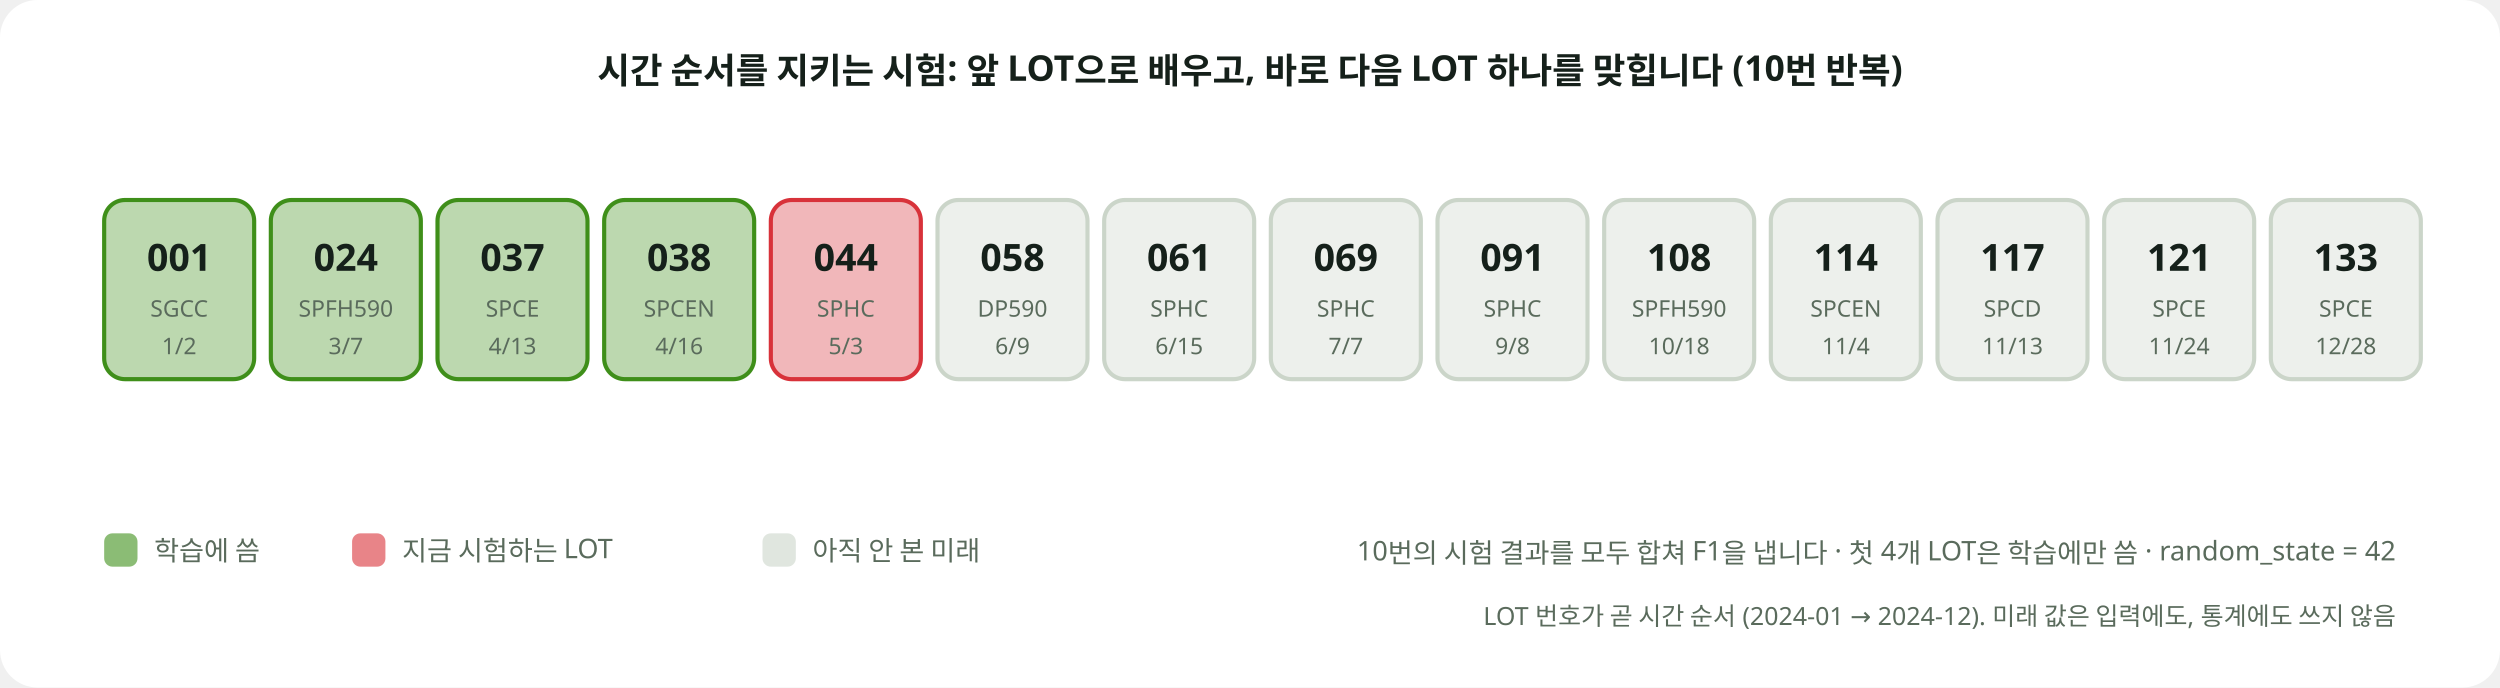
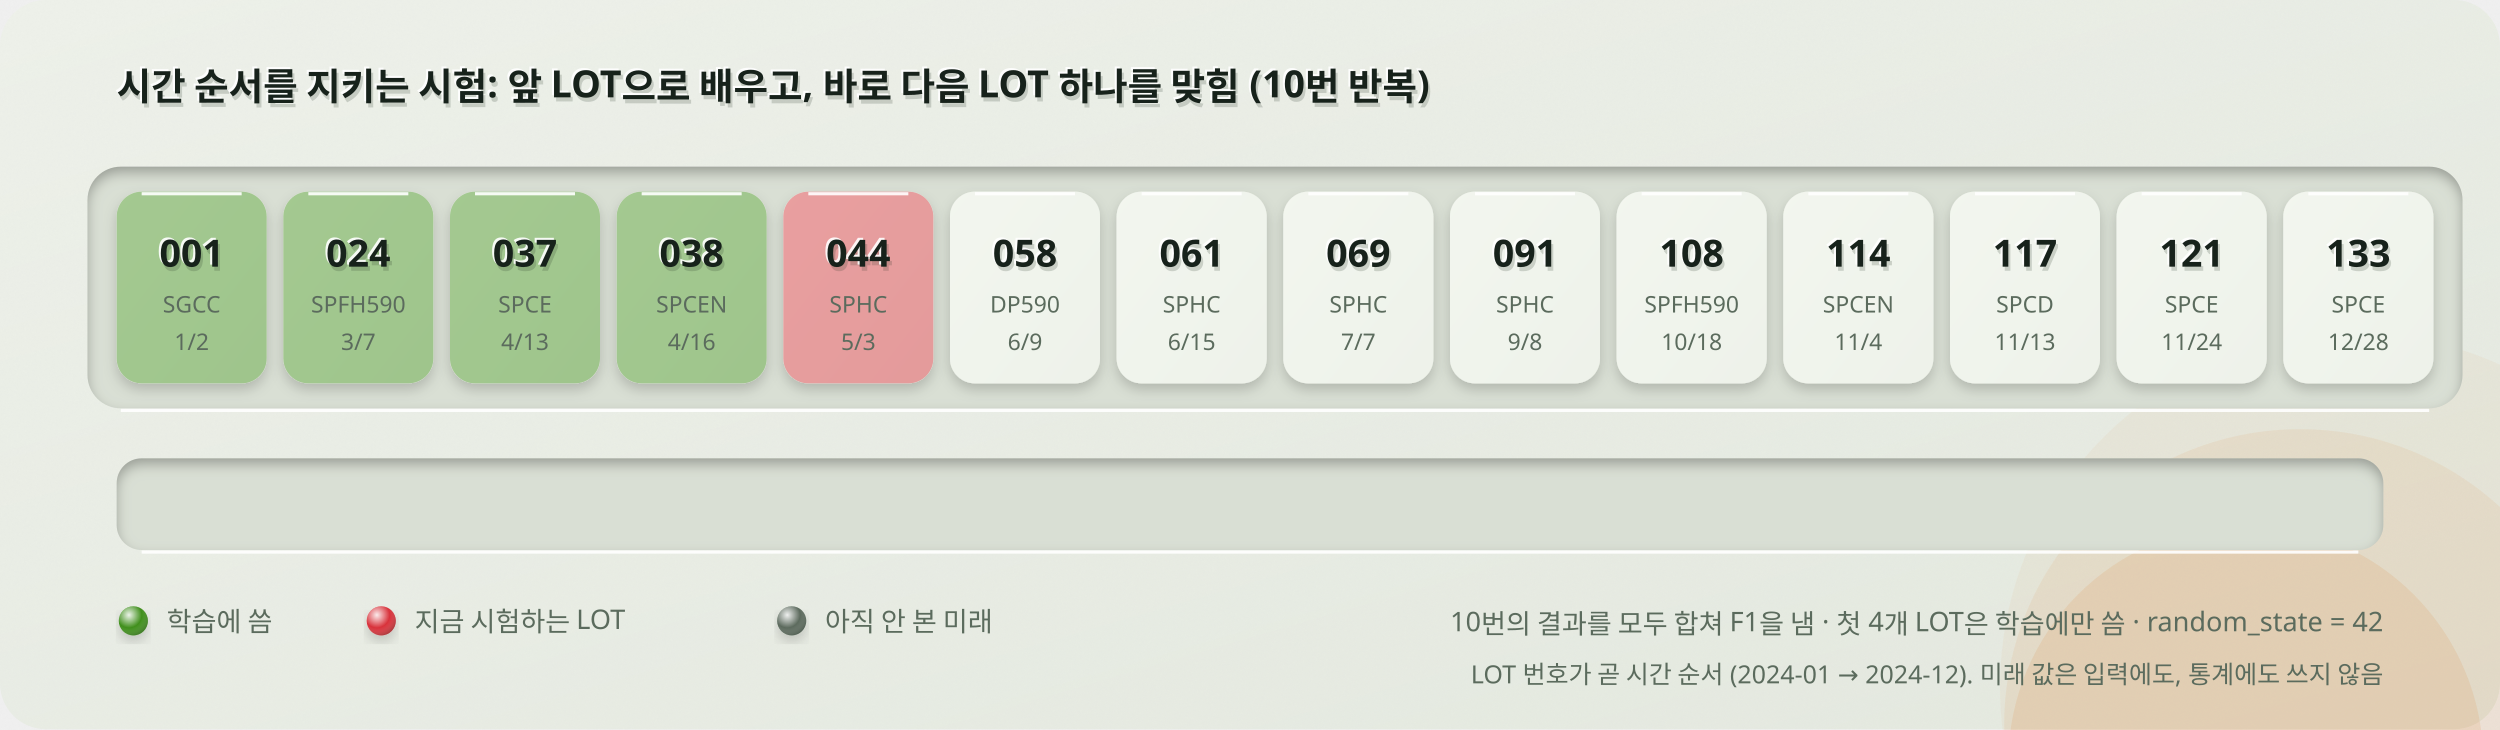
- <svg xmlns="http://www.w3.org/2000/svg" viewBox="0 0 1200 330" width="1200" height="330" font-family="Pretendard, 'Apple SD Gothic Neo', 'Malgun Gothic', 'Noto Sans KR', sans-serif">
-   <rect width="1200" height="330" rx="18" fill="#ffffff" />
-   <text x="600.0" y="40" font-size="17" fill="#15201a" font-weight="bold" text-anchor="middle">시간 순서를 지키는 시험: 앞 LOT으로 배우고, 바로 다음 LOT 하나를 맞힙니다 (10번 반복)</text>
-   <rect x="50" y="96" width="72" height="86" rx="10" fill="#3f8f1a" fill-opacity="0.35" stroke="#3f8f1a" stroke-width="2">
-     <animate attributeName="fill" values="#3f8f1a;#3f8f1a;#3f8f1a;#3f8f1a;#3f8f1a;#3f8f1a;#3f8f1a;#3f8f1a;#3f8f1a;#3f8f1a;#3f8f1a" keyTimes="0.000;0.100;0.200;0.300;0.400;0.500;0.600;0.700;0.800;0.900;1.000" calcMode="discrete" dur="20.0s" repeatCount="indefinite" />
-     <animate attributeName="stroke" values="#3f8f1a;#3f8f1a;#3f8f1a;#3f8f1a;#3f8f1a;#3f8f1a;#3f8f1a;#3f8f1a;#3f8f1a;#3f8f1a;#3f8f1a" keyTimes="0.000;0.100;0.200;0.300;0.400;0.500;0.600;0.700;0.800;0.900;1.000" calcMode="discrete" dur="20.0s" repeatCount="indefinite" />
-   </rect>
-   <text x="86.0" y="130" font-size="18" fill="#15201a" font-weight="bold" text-anchor="middle">001</text>
-   <text x="86.0" y="152" font-size="11" fill="#5a6b5c" font-weight="normal" text-anchor="middle">SGCC</text>
-   <text x="86.0" y="170" font-size="11" fill="#5a6b5c" font-weight="normal" text-anchor="middle">1/2</text>
-   <rect x="130" y="96" width="72" height="86" rx="10" fill="#3f8f1a" fill-opacity="0.35" stroke="#3f8f1a" stroke-width="2">
-     <animate attributeName="fill" values="#3f8f1a;#3f8f1a;#3f8f1a;#3f8f1a;#3f8f1a;#3f8f1a;#3f8f1a;#3f8f1a;#3f8f1a;#3f8f1a;#3f8f1a" keyTimes="0.000;0.100;0.200;0.300;0.400;0.500;0.600;0.700;0.800;0.900;1.000" calcMode="discrete" dur="20.0s" repeatCount="indefinite" />
-     <animate attributeName="stroke" values="#3f8f1a;#3f8f1a;#3f8f1a;#3f8f1a;#3f8f1a;#3f8f1a;#3f8f1a;#3f8f1a;#3f8f1a;#3f8f1a;#3f8f1a" keyTimes="0.000;0.100;0.200;0.300;0.400;0.500;0.600;0.700;0.800;0.900;1.000" calcMode="discrete" dur="20.0s" repeatCount="indefinite" />
-   </rect>
-   <text x="166.0" y="130" font-size="18" fill="#15201a" font-weight="bold" text-anchor="middle">024</text>
-   <text x="166.0" y="152" font-size="11" fill="#5a6b5c" font-weight="normal" text-anchor="middle">SPFH590</text>
-   <text x="166.0" y="170" font-size="11" fill="#5a6b5c" font-weight="normal" text-anchor="middle">3/7</text>
-   <rect x="210" y="96" width="72" height="86" rx="10" fill="#3f8f1a" fill-opacity="0.35" stroke="#3f8f1a" stroke-width="2">
-     <animate attributeName="fill" values="#3f8f1a;#3f8f1a;#3f8f1a;#3f8f1a;#3f8f1a;#3f8f1a;#3f8f1a;#3f8f1a;#3f8f1a;#3f8f1a;#3f8f1a" keyTimes="0.000;0.100;0.200;0.300;0.400;0.500;0.600;0.700;0.800;0.900;1.000" calcMode="discrete" dur="20.0s" repeatCount="indefinite" />
-     <animate attributeName="stroke" values="#3f8f1a;#3f8f1a;#3f8f1a;#3f8f1a;#3f8f1a;#3f8f1a;#3f8f1a;#3f8f1a;#3f8f1a;#3f8f1a;#3f8f1a" keyTimes="0.000;0.100;0.200;0.300;0.400;0.500;0.600;0.700;0.800;0.900;1.000" calcMode="discrete" dur="20.0s" repeatCount="indefinite" />
-   </rect>
-   <text x="246.0" y="130" font-size="18" fill="#15201a" font-weight="bold" text-anchor="middle">037</text>
-   <text x="246.0" y="152" font-size="11" fill="#5a6b5c" font-weight="normal" text-anchor="middle">SPCE</text>
-   <text x="246.0" y="170" font-size="11" fill="#5a6b5c" font-weight="normal" text-anchor="middle">4/13</text>
-   <rect x="290" y="96" width="72" height="86" rx="10" fill="#3f8f1a" fill-opacity="0.35" stroke="#3f8f1a" stroke-width="2">
-     <animate attributeName="fill" values="#3f8f1a;#3f8f1a;#3f8f1a;#3f8f1a;#3f8f1a;#3f8f1a;#3f8f1a;#3f8f1a;#3f8f1a;#3f8f1a;#3f8f1a" keyTimes="0.000;0.100;0.200;0.300;0.400;0.500;0.600;0.700;0.800;0.900;1.000" calcMode="discrete" dur="20.0s" repeatCount="indefinite" />
-     <animate attributeName="stroke" values="#3f8f1a;#3f8f1a;#3f8f1a;#3f8f1a;#3f8f1a;#3f8f1a;#3f8f1a;#3f8f1a;#3f8f1a;#3f8f1a;#3f8f1a" keyTimes="0.000;0.100;0.200;0.300;0.400;0.500;0.600;0.700;0.800;0.900;1.000" calcMode="discrete" dur="20.0s" repeatCount="indefinite" />
-   </rect>
-   <text x="326.0" y="130" font-size="18" fill="#15201a" font-weight="bold" text-anchor="middle">038</text>
-   <text x="326.0" y="152" font-size="11" fill="#5a6b5c" font-weight="normal" text-anchor="middle">SPCEN</text>
-   <text x="326.0" y="170" font-size="11" fill="#5a6b5c" font-weight="normal" text-anchor="middle">4/16</text>
-   <rect x="370" y="96" width="72" height="86" rx="10" fill="#d8323a" fill-opacity="0.35" stroke="#d8323a" stroke-width="2">
+ <svg xmlns="http://www.w3.org/2000/svg" viewBox="0 0 1200 350" width="1200" height="350" font-family="Pretendard, 'Apple SD Gothic Neo', 'Malgun Gothic', 'Noto Sans KR', sans-serif">
+   <defs>
+     <filter id="shadow" x="-10%" y="-10%" width="120%" height="140%">
+       <feDropShadow dx="0" dy="8" stdDeviation="8" flood-color="#000" flood-opacity="0.18" />
+     </filter>
+     <filter id="shadow-sm" x="-10%" y="-10%" width="120%" height="140%">
+       <feDropShadow dx="0" dy="3" stdDeviation="3" flood-color="#000" flood-opacity="0.18" />
+     </filter>
+     <filter id="inset" x="-10%" y="-10%" width="120%" height="130%">
+       <feOffset dx="0" dy="3" />
+       <feGaussianBlur stdDeviation="3" result="ob" />
+       <feComposite operator="out" in="SourceGraphic" in2="ob" result="inv" />
+       <feFlood flood-color="#000" flood-opacity="0.55" result="col" />
+       <feComposite operator="in" in="col" in2="inv" result="sh" />
+       <feComposite operator="over" in="sh" in2="SourceGraphic" />
+     </filter>
+     <filter id="glow" x="-50%" y="-50%" width="200%" height="200%">
+       <feGaussianBlur stdDeviation="6" result="b" />
+       <feMerge>
+         <feMergeNode in="b" />
+         <feMergeNode in="SourceGraphic" />
+       </feMerge>
+     </filter>
+     <filter id="grain">
+       <feTurbulence type="fractalNoise" baseFrequency="0.8" numOctaves="2" stitchTiles="stitch" />
+       <feColorMatrix values="0 0 0 0 0.5  0 0 0 0 0.5  0 0 0 0 0.5  0 0 0 0.6 0" />
+     </filter>
+     <linearGradient id="plate" x1="0" y1="0" x2="1" y2="1">
+       <stop offset="0" stop-color="#f7f9f4" />
+       <stop offset="1" stop-color="#eef2ea" />
+     </linearGradient>
+     <linearGradient id="bg" x1="0" y1="0" x2="1" y2="1">
+       <stop offset="0" stop-color="#eef1ea" />
+       <stop offset="1" stop-color="#e4e9df" />
+     </linearGradient>
+     <radialGradient id="coin" cx="0.35" cy="0.3" r="0.8">
+       <stop offset="0" stop-color="#ffffff" stop-opacity="0.9" />
+       <stop offset="0.55" stop-color="#ffffff" stop-opacity="0" />
+       <stop offset="1" stop-color="#1a2a1e" stop-opacity="0.35" />
+     </radialGradient>
+   </defs>
+   <rect width="1200" height="350" rx="22" fill="url(#bg)" />
+   <rect width="1200" height="350" rx="22" filter="url(#grain)" opacity="0.06" />
+   <circle cx="1130" cy="330" r="170" fill="#d9741a" opacity="0.05" />
+   <circle cx="1104" cy="348" r="142" fill="#d9741a" opacity="0.08" />
+   <circle cx="1078" cy="366" r="114" fill="#d9741a" opacity="0.12" />
+   <text x="57" y="50" font-size="18" fill="#1a2a1e" font-weight="bold" text-anchor="start" opacity="0.18">시간 순서를 지키는 시험: 앞 LOT으로 배우고, 바로 다음 LOT 하나를 맞힘 (10번 반복)</text>
+   <text x="55" y="47" font-size="18" fill="#ffffff" font-weight="bold" text-anchor="start" opacity="0.9">시간 순서를 지키는 시험: 앞 LOT으로 배우고, 바로 다음 LOT 하나를 맞힘 (10번 반복)</text>
+   <text x="56" y="48" font-size="18" fill="#17221b" font-weight="bold" text-anchor="start">시간 순서를 지키는 시험: 앞 LOT으로 배우고, 바로 다음 LOT 하나를 맞힘 (10번 반복)</text>
+   <rect x="42" y="80" width="1140" height="116" rx="16" fill="#d9dfd4" filter="url(#inset)" />
+   <path d="M 58 197 L 1166 197" stroke="#ffffff" stroke-opacity="0.9" stroke-width="1.5" />
+   <rect x="56" y="92" width="72" height="92" rx="12" fill="url(#plate)" filter="url(#shadow-sm)" />
+   <rect x="56" y="92" width="72" height="92" rx="12" fill="#3f8f1a" fill-opacity="0.45">
+     <animate attributeName="fill" values="#3f8f1a;#3f8f1a;#3f8f1a;#3f8f1a;#3f8f1a;#3f8f1a;#3f8f1a;#3f8f1a;#3f8f1a;#3f8f1a;#3f8f1a" keyTimes="0.000;0.100;0.200;0.300;0.400;0.500;0.600;0.700;0.800;0.900;1.000" calcMode="discrete" dur="20.0s" repeatCount="indefinite" />
+   </rect>
+   <path d="M 68 93 L 116 93" stroke="#ffffff" stroke-opacity="0.9" stroke-width="1.5" />
+   <text x="93.0" y="130" font-size="18" fill="#1a2a1e" font-weight="bold" text-anchor="middle" opacity="0.18">001</text>
+   <text x="91.0" y="127" font-size="18" fill="#ffffff" font-weight="bold" text-anchor="middle" opacity="0.9">001</text>
+   <text x="92.0" y="128" font-size="18" fill="#17221b" font-weight="bold" text-anchor="middle">001</text>
+   <text x="92.0" y="150" font-size="11" fill="#5b6b5d" font-weight="normal" text-anchor="middle">SGCC</text>
+   <text x="92.0" y="168" font-size="11" fill="#5b6b5d" font-weight="normal" text-anchor="middle">1/2</text>
+   <rect x="136" y="92" width="72" height="92" rx="12" fill="url(#plate)" filter="url(#shadow-sm)" />
+   <rect x="136" y="92" width="72" height="92" rx="12" fill="#3f8f1a" fill-opacity="0.45">
+     <animate attributeName="fill" values="#3f8f1a;#3f8f1a;#3f8f1a;#3f8f1a;#3f8f1a;#3f8f1a;#3f8f1a;#3f8f1a;#3f8f1a;#3f8f1a;#3f8f1a" keyTimes="0.000;0.100;0.200;0.300;0.400;0.500;0.600;0.700;0.800;0.900;1.000" calcMode="discrete" dur="20.0s" repeatCount="indefinite" />
+   </rect>
+   <path d="M 148 93 L 196 93" stroke="#ffffff" stroke-opacity="0.9" stroke-width="1.5" />
+   <text x="173.0" y="130" font-size="18" fill="#1a2a1e" font-weight="bold" text-anchor="middle" opacity="0.18">024</text>
+   <text x="171.0" y="127" font-size="18" fill="#ffffff" font-weight="bold" text-anchor="middle" opacity="0.9">024</text>
+   <text x="172.0" y="128" font-size="18" fill="#17221b" font-weight="bold" text-anchor="middle">024</text>
+   <text x="172.0" y="150" font-size="11" fill="#5b6b5d" font-weight="normal" text-anchor="middle">SPFH590</text>
+   <text x="172.0" y="168" font-size="11" fill="#5b6b5d" font-weight="normal" text-anchor="middle">3/7</text>
+   <rect x="216" y="92" width="72" height="92" rx="12" fill="url(#plate)" filter="url(#shadow-sm)" />
+   <rect x="216" y="92" width="72" height="92" rx="12" fill="#3f8f1a" fill-opacity="0.45">
+     <animate attributeName="fill" values="#3f8f1a;#3f8f1a;#3f8f1a;#3f8f1a;#3f8f1a;#3f8f1a;#3f8f1a;#3f8f1a;#3f8f1a;#3f8f1a;#3f8f1a" keyTimes="0.000;0.100;0.200;0.300;0.400;0.500;0.600;0.700;0.800;0.900;1.000" calcMode="discrete" dur="20.0s" repeatCount="indefinite" />
+   </rect>
+   <path d="M 228 93 L 276 93" stroke="#ffffff" stroke-opacity="0.9" stroke-width="1.5" />
+   <text x="253.0" y="130" font-size="18" fill="#1a2a1e" font-weight="bold" text-anchor="middle" opacity="0.18">037</text>
+   <text x="251.0" y="127" font-size="18" fill="#ffffff" font-weight="bold" text-anchor="middle" opacity="0.9">037</text>
+   <text x="252.0" y="128" font-size="18" fill="#17221b" font-weight="bold" text-anchor="middle">037</text>
+   <text x="252.0" y="150" font-size="11" fill="#5b6b5d" font-weight="normal" text-anchor="middle">SPCE</text>
+   <text x="252.0" y="168" font-size="11" fill="#5b6b5d" font-weight="normal" text-anchor="middle">4/13</text>
+   <rect x="296" y="92" width="72" height="92" rx="12" fill="url(#plate)" filter="url(#shadow-sm)" />
+   <rect x="296" y="92" width="72" height="92" rx="12" fill="#3f8f1a" fill-opacity="0.45">
+     <animate attributeName="fill" values="#3f8f1a;#3f8f1a;#3f8f1a;#3f8f1a;#3f8f1a;#3f8f1a;#3f8f1a;#3f8f1a;#3f8f1a;#3f8f1a;#3f8f1a" keyTimes="0.000;0.100;0.200;0.300;0.400;0.500;0.600;0.700;0.800;0.900;1.000" calcMode="discrete" dur="20.0s" repeatCount="indefinite" />
+   </rect>
+   <path d="M 308 93 L 356 93" stroke="#ffffff" stroke-opacity="0.9" stroke-width="1.5" />
+   <text x="333.0" y="130" font-size="18" fill="#1a2a1e" font-weight="bold" text-anchor="middle" opacity="0.18">038</text>
+   <text x="331.0" y="127" font-size="18" fill="#ffffff" font-weight="bold" text-anchor="middle" opacity="0.9">038</text>
+   <text x="332.0" y="128" font-size="18" fill="#17221b" font-weight="bold" text-anchor="middle">038</text>
+   <text x="332.0" y="150" font-size="11" fill="#5b6b5d" font-weight="normal" text-anchor="middle">SPCEN</text>
+   <text x="332.0" y="168" font-size="11" fill="#5b6b5d" font-weight="normal" text-anchor="middle">4/16</text>
+   <rect x="376" y="92" width="72" height="92" rx="12" fill="url(#plate)" filter="url(#shadow-sm)" />
+   <rect x="376" y="92" width="72" height="92" rx="12" fill="#d8323a" fill-opacity="0.45">
    <animate attributeName="fill" values="#d8323a;#3f8f1a;#3f8f1a;#3f8f1a;#3f8f1a;#3f8f1a;#3f8f1a;#3f8f1a;#3f8f1a;#3f8f1a;#3f8f1a" keyTimes="0.000;0.100;0.200;0.300;0.400;0.500;0.600;0.700;0.800;0.900;1.000" calcMode="discrete" dur="20.0s" repeatCount="indefinite" />
-     <animate attributeName="stroke" values="#d8323a;#3f8f1a;#3f8f1a;#3f8f1a;#3f8f1a;#3f8f1a;#3f8f1a;#3f8f1a;#3f8f1a;#3f8f1a;#3f8f1a" keyTimes="0.000;0.100;0.200;0.300;0.400;0.500;0.600;0.700;0.800;0.900;1.000" calcMode="discrete" dur="20.0s" repeatCount="indefinite" />
-   </rect>
-   <text x="406.0" y="130" font-size="18" fill="#15201a" font-weight="bold" text-anchor="middle">044</text>
-   <text x="406.0" y="152" font-size="11" fill="#5a6b5c" font-weight="normal" text-anchor="middle">SPHC</text>
-   <text x="406.0" y="170" font-size="11" fill="#5a6b5c" font-weight="normal" text-anchor="middle">5/3</text>
-   <rect x="450" y="96" width="72" height="86" rx="10" fill="#cbd5c9" fill-opacity="0.35" stroke="#cbd5c9" stroke-width="2">
-     <animate attributeName="fill" values="#cbd5c9;#d8323a;#3f8f1a;#3f8f1a;#3f8f1a;#3f8f1a;#3f8f1a;#3f8f1a;#3f8f1a;#3f8f1a;#3f8f1a" keyTimes="0.000;0.100;0.200;0.300;0.400;0.500;0.600;0.700;0.800;0.900;1.000" calcMode="discrete" dur="20.0s" repeatCount="indefinite" />
-     <animate attributeName="stroke" values="#cbd5c9;#d8323a;#3f8f1a;#3f8f1a;#3f8f1a;#3f8f1a;#3f8f1a;#3f8f1a;#3f8f1a;#3f8f1a;#3f8f1a" keyTimes="0.000;0.100;0.200;0.300;0.400;0.500;0.600;0.700;0.800;0.900;1.000" calcMode="discrete" dur="20.0s" repeatCount="indefinite" />
-   </rect>
-   <text x="486.0" y="130" font-size="18" fill="#15201a" font-weight="bold" text-anchor="middle">058</text>
-   <text x="486.0" y="152" font-size="11" fill="#5a6b5c" font-weight="normal" text-anchor="middle">DP590</text>
-   <text x="486.0" y="170" font-size="11" fill="#5a6b5c" font-weight="normal" text-anchor="middle">6/9</text>
-   <rect x="530" y="96" width="72" height="86" rx="10" fill="#cbd5c9" fill-opacity="0.35" stroke="#cbd5c9" stroke-width="2">
-     <animate attributeName="fill" values="#cbd5c9;#cbd5c9;#d8323a;#3f8f1a;#3f8f1a;#3f8f1a;#3f8f1a;#3f8f1a;#3f8f1a;#3f8f1a;#3f8f1a" keyTimes="0.000;0.100;0.200;0.300;0.400;0.500;0.600;0.700;0.800;0.900;1.000" calcMode="discrete" dur="20.0s" repeatCount="indefinite" />
-     <animate attributeName="stroke" values="#cbd5c9;#cbd5c9;#d8323a;#3f8f1a;#3f8f1a;#3f8f1a;#3f8f1a;#3f8f1a;#3f8f1a;#3f8f1a;#3f8f1a" keyTimes="0.000;0.100;0.200;0.300;0.400;0.500;0.600;0.700;0.800;0.900;1.000" calcMode="discrete" dur="20.0s" repeatCount="indefinite" />
-   </rect>
-   <text x="566.0" y="130" font-size="18" fill="#15201a" font-weight="bold" text-anchor="middle">061</text>
-   <text x="566.0" y="152" font-size="11" fill="#5a6b5c" font-weight="normal" text-anchor="middle">SPHC</text>
-   <text x="566.0" y="170" font-size="11" fill="#5a6b5c" font-weight="normal" text-anchor="middle">6/15</text>
-   <rect x="610" y="96" width="72" height="86" rx="10" fill="#cbd5c9" fill-opacity="0.35" stroke="#cbd5c9" stroke-width="2">
-     <animate attributeName="fill" values="#cbd5c9;#cbd5c9;#cbd5c9;#d8323a;#3f8f1a;#3f8f1a;#3f8f1a;#3f8f1a;#3f8f1a;#3f8f1a;#3f8f1a" keyTimes="0.000;0.100;0.200;0.300;0.400;0.500;0.600;0.700;0.800;0.900;1.000" calcMode="discrete" dur="20.0s" repeatCount="indefinite" />
-     <animate attributeName="stroke" values="#cbd5c9;#cbd5c9;#cbd5c9;#d8323a;#3f8f1a;#3f8f1a;#3f8f1a;#3f8f1a;#3f8f1a;#3f8f1a;#3f8f1a" keyTimes="0.000;0.100;0.200;0.300;0.400;0.500;0.600;0.700;0.800;0.900;1.000" calcMode="discrete" dur="20.0s" repeatCount="indefinite" />
-   </rect>
-   <text x="646.0" y="130" font-size="18" fill="#15201a" font-weight="bold" text-anchor="middle">069</text>
-   <text x="646.0" y="152" font-size="11" fill="#5a6b5c" font-weight="normal" text-anchor="middle">SPHC</text>
-   <text x="646.0" y="170" font-size="11" fill="#5a6b5c" font-weight="normal" text-anchor="middle">7/7</text>
-   <rect x="690" y="96" width="72" height="86" rx="10" fill="#cbd5c9" fill-opacity="0.35" stroke="#cbd5c9" stroke-width="2">
-     <animate attributeName="fill" values="#cbd5c9;#cbd5c9;#cbd5c9;#cbd5c9;#d8323a;#3f8f1a;#3f8f1a;#3f8f1a;#3f8f1a;#3f8f1a;#3f8f1a" keyTimes="0.000;0.100;0.200;0.300;0.400;0.500;0.600;0.700;0.800;0.900;1.000" calcMode="discrete" dur="20.0s" repeatCount="indefinite" />
-     <animate attributeName="stroke" values="#cbd5c9;#cbd5c9;#cbd5c9;#cbd5c9;#d8323a;#3f8f1a;#3f8f1a;#3f8f1a;#3f8f1a;#3f8f1a;#3f8f1a" keyTimes="0.000;0.100;0.200;0.300;0.400;0.500;0.600;0.700;0.800;0.900;1.000" calcMode="discrete" dur="20.0s" repeatCount="indefinite" />
-   </rect>
-   <text x="726.0" y="130" font-size="18" fill="#15201a" font-weight="bold" text-anchor="middle">091</text>
-   <text x="726.0" y="152" font-size="11" fill="#5a6b5c" font-weight="normal" text-anchor="middle">SPHC</text>
-   <text x="726.0" y="170" font-size="11" fill="#5a6b5c" font-weight="normal" text-anchor="middle">9/8</text>
-   <rect x="770" y="96" width="72" height="86" rx="10" fill="#cbd5c9" fill-opacity="0.35" stroke="#cbd5c9" stroke-width="2">
-     <animate attributeName="fill" values="#cbd5c9;#cbd5c9;#cbd5c9;#cbd5c9;#cbd5c9;#d8323a;#3f8f1a;#3f8f1a;#3f8f1a;#3f8f1a;#3f8f1a" keyTimes="0.000;0.100;0.200;0.300;0.400;0.500;0.600;0.700;0.800;0.900;1.000" calcMode="discrete" dur="20.0s" repeatCount="indefinite" />
-     <animate attributeName="stroke" values="#cbd5c9;#cbd5c9;#cbd5c9;#cbd5c9;#cbd5c9;#d8323a;#3f8f1a;#3f8f1a;#3f8f1a;#3f8f1a;#3f8f1a" keyTimes="0.000;0.100;0.200;0.300;0.400;0.500;0.600;0.700;0.800;0.900;1.000" calcMode="discrete" dur="20.0s" repeatCount="indefinite" />
-   </rect>
-   <text x="806.0" y="130" font-size="18" fill="#15201a" font-weight="bold" text-anchor="middle">108</text>
-   <text x="806.0" y="152" font-size="11" fill="#5a6b5c" font-weight="normal" text-anchor="middle">SPFH590</text>
-   <text x="806.0" y="170" font-size="11" fill="#5a6b5c" font-weight="normal" text-anchor="middle">10/18</text>
-   <rect x="850" y="96" width="72" height="86" rx="10" fill="#cbd5c9" fill-opacity="0.35" stroke="#cbd5c9" stroke-width="2">
-     <animate attributeName="fill" values="#cbd5c9;#cbd5c9;#cbd5c9;#cbd5c9;#cbd5c9;#cbd5c9;#d8323a;#3f8f1a;#3f8f1a;#3f8f1a;#3f8f1a" keyTimes="0.000;0.100;0.200;0.300;0.400;0.500;0.600;0.700;0.800;0.900;1.000" calcMode="discrete" dur="20.0s" repeatCount="indefinite" />
-     <animate attributeName="stroke" values="#cbd5c9;#cbd5c9;#cbd5c9;#cbd5c9;#cbd5c9;#cbd5c9;#d8323a;#3f8f1a;#3f8f1a;#3f8f1a;#3f8f1a" keyTimes="0.000;0.100;0.200;0.300;0.400;0.500;0.600;0.700;0.800;0.900;1.000" calcMode="discrete" dur="20.0s" repeatCount="indefinite" />
-   </rect>
-   <text x="886.0" y="130" font-size="18" fill="#15201a" font-weight="bold" text-anchor="middle">114</text>
-   <text x="886.0" y="152" font-size="11" fill="#5a6b5c" font-weight="normal" text-anchor="middle">SPCEN</text>
-   <text x="886.0" y="170" font-size="11" fill="#5a6b5c" font-weight="normal" text-anchor="middle">11/4</text>
-   <rect x="930" y="96" width="72" height="86" rx="10" fill="#cbd5c9" fill-opacity="0.35" stroke="#cbd5c9" stroke-width="2">
-     <animate attributeName="fill" values="#cbd5c9;#cbd5c9;#cbd5c9;#cbd5c9;#cbd5c9;#cbd5c9;#cbd5c9;#d8323a;#3f8f1a;#3f8f1a;#3f8f1a" keyTimes="0.000;0.100;0.200;0.300;0.400;0.500;0.600;0.700;0.800;0.900;1.000" calcMode="discrete" dur="20.0s" repeatCount="indefinite" />
-     <animate attributeName="stroke" values="#cbd5c9;#cbd5c9;#cbd5c9;#cbd5c9;#cbd5c9;#cbd5c9;#cbd5c9;#d8323a;#3f8f1a;#3f8f1a;#3f8f1a" keyTimes="0.000;0.100;0.200;0.300;0.400;0.500;0.600;0.700;0.800;0.900;1.000" calcMode="discrete" dur="20.0s" repeatCount="indefinite" />
-   </rect>
-   <text x="966.0" y="130" font-size="18" fill="#15201a" font-weight="bold" text-anchor="middle">117</text>
-   <text x="966.0" y="152" font-size="11" fill="#5a6b5c" font-weight="normal" text-anchor="middle">SPCD</text>
-   <text x="966.0" y="170" font-size="11" fill="#5a6b5c" font-weight="normal" text-anchor="middle">11/13</text>
-   <rect x="1010" y="96" width="72" height="86" rx="10" fill="#cbd5c9" fill-opacity="0.35" stroke="#cbd5c9" stroke-width="2">
-     <animate attributeName="fill" values="#cbd5c9;#cbd5c9;#cbd5c9;#cbd5c9;#cbd5c9;#cbd5c9;#cbd5c9;#cbd5c9;#d8323a;#3f8f1a;#3f8f1a" keyTimes="0.000;0.100;0.200;0.300;0.400;0.500;0.600;0.700;0.800;0.900;1.000" calcMode="discrete" dur="20.0s" repeatCount="indefinite" />
-     <animate attributeName="stroke" values="#cbd5c9;#cbd5c9;#cbd5c9;#cbd5c9;#cbd5c9;#cbd5c9;#cbd5c9;#cbd5c9;#d8323a;#3f8f1a;#3f8f1a" keyTimes="0.000;0.100;0.200;0.300;0.400;0.500;0.600;0.700;0.800;0.900;1.000" calcMode="discrete" dur="20.0s" repeatCount="indefinite" />
-   </rect>
-   <text x="1046.0" y="130" font-size="18" fill="#15201a" font-weight="bold" text-anchor="middle">121</text>
-   <text x="1046.0" y="152" font-size="11" fill="#5a6b5c" font-weight="normal" text-anchor="middle">SPCE</text>
-   <text x="1046.0" y="170" font-size="11" fill="#5a6b5c" font-weight="normal" text-anchor="middle">11/24</text>
-   <rect x="1090" y="96" width="72" height="86" rx="10" fill="#cbd5c9" fill-opacity="0.35" stroke="#cbd5c9" stroke-width="2">
-     <animate attributeName="fill" values="#cbd5c9;#cbd5c9;#cbd5c9;#cbd5c9;#cbd5c9;#cbd5c9;#cbd5c9;#cbd5c9;#cbd5c9;#d8323a;#d8323a" keyTimes="0.000;0.100;0.200;0.300;0.400;0.500;0.600;0.700;0.800;0.900;1.000" calcMode="discrete" dur="20.0s" repeatCount="indefinite" />
-     <animate attributeName="stroke" values="#cbd5c9;#cbd5c9;#cbd5c9;#cbd5c9;#cbd5c9;#cbd5c9;#cbd5c9;#cbd5c9;#cbd5c9;#d8323a;#d8323a" keyTimes="0.000;0.100;0.200;0.300;0.400;0.500;0.600;0.700;0.800;0.900;1.000" calcMode="discrete" dur="20.0s" repeatCount="indefinite" />
-   </rect>
-   <text x="1126.0" y="130" font-size="18" fill="#15201a" font-weight="bold" text-anchor="middle">133</text>
-   <text x="1126.0" y="152" font-size="11" fill="#5a6b5c" font-weight="normal" text-anchor="middle">SPCE</text>
-   <text x="1126.0" y="170" font-size="11" fill="#5a6b5c" font-weight="normal" text-anchor="middle">12/28</text>
-   <text x="600" y="226" font-size="16" fill="#15201a" text-anchor="middle" opacity="0">시험 1 / 10 : 앞의 4개 LOT으로 배우고 LOT 044를 맞힘<animate attributeName="opacity" values="1;0;0;0;0;0;0;0;0;0;0" keyTimes="0.000;0.100;0.200;0.300;0.400;0.500;0.600;0.700;0.800;0.900;1.000" calcMode="discrete" dur="20.0s" repeatCount="indefinite" />
-   </text>
-   <text x="600" y="226" font-size="16" fill="#15201a" text-anchor="middle" opacity="0">시험 2 / 10 : 앞의 5개 LOT으로 배우고 LOT 058를 맞힘<animate attributeName="opacity" values="0;1;0;0;0;0;0;0;0;0;0" keyTimes="0.000;0.100;0.200;0.300;0.400;0.500;0.600;0.700;0.800;0.900;1.000" calcMode="discrete" dur="20.0s" repeatCount="indefinite" />
-   </text>
-   <text x="600" y="226" font-size="16" fill="#15201a" text-anchor="middle" opacity="0">시험 3 / 10 : 앞의 6개 LOT으로 배우고 LOT 061를 맞힘<animate attributeName="opacity" values="0;0;1;0;0;0;0;0;0;0;0" keyTimes="0.000;0.100;0.200;0.300;0.400;0.500;0.600;0.700;0.800;0.900;1.000" calcMode="discrete" dur="20.0s" repeatCount="indefinite" />
-   </text>
-   <text x="600" y="226" font-size="16" fill="#15201a" text-anchor="middle" opacity="0">시험 4 / 10 : 앞의 7개 LOT으로 배우고 LOT 069를 맞힘<animate attributeName="opacity" values="0;0;0;1;0;0;0;0;0;0;0" keyTimes="0.000;0.100;0.200;0.300;0.400;0.500;0.600;0.700;0.800;0.900;1.000" calcMode="discrete" dur="20.0s" repeatCount="indefinite" />
-   </text>
-   <text x="600" y="226" font-size="16" fill="#15201a" text-anchor="middle" opacity="0">시험 5 / 10 : 앞의 8개 LOT으로 배우고 LOT 091를 맞힘<animate attributeName="opacity" values="0;0;0;0;1;0;0;0;0;0;0" keyTimes="0.000;0.100;0.200;0.300;0.400;0.500;0.600;0.700;0.800;0.900;1.000" calcMode="discrete" dur="20.0s" repeatCount="indefinite" />
-   </text>
-   <text x="600" y="226" font-size="16" fill="#15201a" text-anchor="middle" opacity="0">시험 6 / 10 : 앞의 9개 LOT으로 배우고 LOT 108를 맞힘<animate attributeName="opacity" values="0;0;0;0;0;1;0;0;0;0;0" keyTimes="0.000;0.100;0.200;0.300;0.400;0.500;0.600;0.700;0.800;0.900;1.000" calcMode="discrete" dur="20.0s" repeatCount="indefinite" />
-   </text>
-   <text x="600" y="226" font-size="16" fill="#15201a" text-anchor="middle" opacity="0">시험 7 / 10 : 앞의 10개 LOT으로 배우고 LOT 114를 맞힘<animate attributeName="opacity" values="0;0;0;0;0;0;1;0;0;0;0" keyTimes="0.000;0.100;0.200;0.300;0.400;0.500;0.600;0.700;0.800;0.900;1.000" calcMode="discrete" dur="20.0s" repeatCount="indefinite" />
-   </text>
-   <text x="600" y="226" font-size="16" fill="#15201a" text-anchor="middle" opacity="0">시험 8 / 10 : 앞의 11개 LOT으로 배우고 LOT 117를 맞힘<animate attributeName="opacity" values="0;0;0;0;0;0;0;1;0;0;0" keyTimes="0.000;0.100;0.200;0.300;0.400;0.500;0.600;0.700;0.800;0.900;1.000" calcMode="discrete" dur="20.0s" repeatCount="indefinite" />
-   </text>
-   <text x="600" y="226" font-size="16" fill="#15201a" text-anchor="middle" opacity="0">시험 9 / 10 : 앞의 12개 LOT으로 배우고 LOT 121를 맞힘<animate attributeName="opacity" values="0;0;0;0;0;0;0;0;1;0;0" keyTimes="0.000;0.100;0.200;0.300;0.400;0.500;0.600;0.700;0.800;0.900;1.000" calcMode="discrete" dur="20.0s" repeatCount="indefinite" />
-   </text>
-   <text x="600" y="226" font-size="16" fill="#15201a" text-anchor="middle" opacity="0">시험 10 / 10 : 앞의 13개 LOT으로 배우고 LOT 133를 맞힘<animate attributeName="opacity" values="0;0;0;0;0;0;0;0;0;1;0" keyTimes="0.000;0.100;0.200;0.300;0.400;0.500;0.600;0.700;0.800;0.900;1.000" calcMode="discrete" dur="20.0s" repeatCount="indefinite" />
-   </text>
-   <rect x="50" y="256" width="16" height="16" rx="4" fill="#3f8f1a" fill-opacity="0.6" />
-   <text x="74" y="269" font-size="13" fill="#5a6b5c" font-weight="normal" text-anchor="start">학습에 씀</text>
-   <rect x="169" y="256" width="16" height="16" rx="4" fill="#d8323a" fill-opacity="0.6" />
-   <text x="193" y="269" font-size="13" fill="#5a6b5c" font-weight="normal" text-anchor="start">지금 시험하는 LOT</text>
-   <rect x="366" y="256" width="16" height="16" rx="4" fill="#cbd5c9" fill-opacity="0.6" />
-   <text x="390" y="269" font-size="13" fill="#5a6b5c" font-weight="normal" text-anchor="start">아직 안 본 미래</text>
-   <text x="1150" y="269" font-size="13" fill="#5a6b5c" font-weight="normal" text-anchor="end">10번의 시험 결과를 모두 합쳐 F1을 냅니다 · 첫 4개 LOT은 학습에만 씀 · random_state = 42</text>
-   <text x="1150" y="300" font-size="12" fill="#5a6b5c" font-weight="normal" text-anchor="end">LOT 번호가 곧 시간 순서 (2024-01 → 2024-12). 미래 값은 입력에도, 통계에도 쓰지 않음</text>
+   </rect>
+   <path d="M 388 93 L 436 93" stroke="#ffffff" stroke-opacity="0.9" stroke-width="1.5" />
+   <text x="413.0" y="130" font-size="18" fill="#1a2a1e" font-weight="bold" text-anchor="middle" opacity="0.18">044</text>
+   <text x="411.0" y="127" font-size="18" fill="#ffffff" font-weight="bold" text-anchor="middle" opacity="0.9">044</text>
+   <text x="412.0" y="128" font-size="18" fill="#17221b" font-weight="bold" text-anchor="middle">044</text>
+   <text x="412.0" y="150" font-size="11" fill="#5b6b5d" font-weight="normal" text-anchor="middle">SPHC</text>
+   <text x="412.0" y="168" font-size="11" fill="#5b6b5d" font-weight="normal" text-anchor="middle">5/3</text>
+   <rect x="456" y="92" width="72" height="92" rx="12" fill="url(#plate)" filter="url(#shadow-sm)" />
+   <rect x="456" y="92" width="72" height="92" rx="12" fill="#eef2ea" fill-opacity="0.45">
+     <animate attributeName="fill" values="#eef2ea;#d8323a;#3f8f1a;#3f8f1a;#3f8f1a;#3f8f1a;#3f8f1a;#3f8f1a;#3f8f1a;#3f8f1a;#3f8f1a" keyTimes="0.000;0.100;0.200;0.300;0.400;0.500;0.600;0.700;0.800;0.900;1.000" calcMode="discrete" dur="20.0s" repeatCount="indefinite" />
+   </rect>
+   <path d="M 468 93 L 516 93" stroke="#ffffff" stroke-opacity="0.9" stroke-width="1.5" />
+   <text x="493.0" y="130" font-size="18" fill="#1a2a1e" font-weight="bold" text-anchor="middle" opacity="0.18">058</text>
+   <text x="491.0" y="127" font-size="18" fill="#ffffff" font-weight="bold" text-anchor="middle" opacity="0.9">058</text>
+   <text x="492.0" y="128" font-size="18" fill="#17221b" font-weight="bold" text-anchor="middle">058</text>
+   <text x="492.0" y="150" font-size="11" fill="#5b6b5d" font-weight="normal" text-anchor="middle">DP590</text>
+   <text x="492.0" y="168" font-size="11" fill="#5b6b5d" font-weight="normal" text-anchor="middle">6/9</text>
+   <rect x="536" y="92" width="72" height="92" rx="12" fill="url(#plate)" filter="url(#shadow-sm)" />
+   <rect x="536" y="92" width="72" height="92" rx="12" fill="#eef2ea" fill-opacity="0.45">
+     <animate attributeName="fill" values="#eef2ea;#eef2ea;#d8323a;#3f8f1a;#3f8f1a;#3f8f1a;#3f8f1a;#3f8f1a;#3f8f1a;#3f8f1a;#3f8f1a" keyTimes="0.000;0.100;0.200;0.300;0.400;0.500;0.600;0.700;0.800;0.900;1.000" calcMode="discrete" dur="20.0s" repeatCount="indefinite" />
+   </rect>
+   <path d="M 548 93 L 596 93" stroke="#ffffff" stroke-opacity="0.9" stroke-width="1.5" />
+   <text x="573.0" y="130" font-size="18" fill="#1a2a1e" font-weight="bold" text-anchor="middle" opacity="0.18">061</text>
+   <text x="571.0" y="127" font-size="18" fill="#ffffff" font-weight="bold" text-anchor="middle" opacity="0.9">061</text>
+   <text x="572.0" y="128" font-size="18" fill="#17221b" font-weight="bold" text-anchor="middle">061</text>
+   <text x="572.0" y="150" font-size="11" fill="#5b6b5d" font-weight="normal" text-anchor="middle">SPHC</text>
+   <text x="572.0" y="168" font-size="11" fill="#5b6b5d" font-weight="normal" text-anchor="middle">6/15</text>
+   <rect x="616" y="92" width="72" height="92" rx="12" fill="url(#plate)" filter="url(#shadow-sm)" />
+   <rect x="616" y="92" width="72" height="92" rx="12" fill="#eef2ea" fill-opacity="0.45">
+     <animate attributeName="fill" values="#eef2ea;#eef2ea;#eef2ea;#d8323a;#3f8f1a;#3f8f1a;#3f8f1a;#3f8f1a;#3f8f1a;#3f8f1a;#3f8f1a" keyTimes="0.000;0.100;0.200;0.300;0.400;0.500;0.600;0.700;0.800;0.900;1.000" calcMode="discrete" dur="20.0s" repeatCount="indefinite" />
+   </rect>
+   <path d="M 628 93 L 676 93" stroke="#ffffff" stroke-opacity="0.9" stroke-width="1.5" />
+   <text x="653.0" y="130" font-size="18" fill="#1a2a1e" font-weight="bold" text-anchor="middle" opacity="0.18">069</text>
+   <text x="651.0" y="127" font-size="18" fill="#ffffff" font-weight="bold" text-anchor="middle" opacity="0.9">069</text>
+   <text x="652.0" y="128" font-size="18" fill="#17221b" font-weight="bold" text-anchor="middle">069</text>
+   <text x="652.0" y="150" font-size="11" fill="#5b6b5d" font-weight="normal" text-anchor="middle">SPHC</text>
+   <text x="652.0" y="168" font-size="11" fill="#5b6b5d" font-weight="normal" text-anchor="middle">7/7</text>
+   <rect x="696" y="92" width="72" height="92" rx="12" fill="url(#plate)" filter="url(#shadow-sm)" />
+   <rect x="696" y="92" width="72" height="92" rx="12" fill="#eef2ea" fill-opacity="0.45">
+     <animate attributeName="fill" values="#eef2ea;#eef2ea;#eef2ea;#eef2ea;#d8323a;#3f8f1a;#3f8f1a;#3f8f1a;#3f8f1a;#3f8f1a;#3f8f1a" keyTimes="0.000;0.100;0.200;0.300;0.400;0.500;0.600;0.700;0.800;0.900;1.000" calcMode="discrete" dur="20.0s" repeatCount="indefinite" />
+   </rect>
+   <path d="M 708 93 L 756 93" stroke="#ffffff" stroke-opacity="0.9" stroke-width="1.5" />
+   <text x="733.0" y="130" font-size="18" fill="#1a2a1e" font-weight="bold" text-anchor="middle" opacity="0.18">091</text>
+   <text x="731.0" y="127" font-size="18" fill="#ffffff" font-weight="bold" text-anchor="middle" opacity="0.9">091</text>
+   <text x="732.0" y="128" font-size="18" fill="#17221b" font-weight="bold" text-anchor="middle">091</text>
+   <text x="732.0" y="150" font-size="11" fill="#5b6b5d" font-weight="normal" text-anchor="middle">SPHC</text>
+   <text x="732.0" y="168" font-size="11" fill="#5b6b5d" font-weight="normal" text-anchor="middle">9/8</text>
+   <rect x="776" y="92" width="72" height="92" rx="12" fill="url(#plate)" filter="url(#shadow-sm)" />
+   <rect x="776" y="92" width="72" height="92" rx="12" fill="#eef2ea" fill-opacity="0.45">
+     <animate attributeName="fill" values="#eef2ea;#eef2ea;#eef2ea;#eef2ea;#eef2ea;#d8323a;#3f8f1a;#3f8f1a;#3f8f1a;#3f8f1a;#3f8f1a" keyTimes="0.000;0.100;0.200;0.300;0.400;0.500;0.600;0.700;0.800;0.900;1.000" calcMode="discrete" dur="20.0s" repeatCount="indefinite" />
+   </rect>
+   <path d="M 788 93 L 836 93" stroke="#ffffff" stroke-opacity="0.9" stroke-width="1.5" />
+   <text x="813.0" y="130" font-size="18" fill="#1a2a1e" font-weight="bold" text-anchor="middle" opacity="0.18">108</text>
+   <text x="811.0" y="127" font-size="18" fill="#ffffff" font-weight="bold" text-anchor="middle" opacity="0.9">108</text>
+   <text x="812.0" y="128" font-size="18" fill="#17221b" font-weight="bold" text-anchor="middle">108</text>
+   <text x="812.0" y="150" font-size="11" fill="#5b6b5d" font-weight="normal" text-anchor="middle">SPFH590</text>
+   <text x="812.0" y="168" font-size="11" fill="#5b6b5d" font-weight="normal" text-anchor="middle">10/18</text>
+   <rect x="856" y="92" width="72" height="92" rx="12" fill="url(#plate)" filter="url(#shadow-sm)" />
+   <rect x="856" y="92" width="72" height="92" rx="12" fill="#eef2ea" fill-opacity="0.45">
+     <animate attributeName="fill" values="#eef2ea;#eef2ea;#eef2ea;#eef2ea;#eef2ea;#eef2ea;#d8323a;#3f8f1a;#3f8f1a;#3f8f1a;#3f8f1a" keyTimes="0.000;0.100;0.200;0.300;0.400;0.500;0.600;0.700;0.800;0.900;1.000" calcMode="discrete" dur="20.0s" repeatCount="indefinite" />
+   </rect>
+   <path d="M 868 93 L 916 93" stroke="#ffffff" stroke-opacity="0.9" stroke-width="1.5" />
+   <text x="893.0" y="130" font-size="18" fill="#1a2a1e" font-weight="bold" text-anchor="middle" opacity="0.18">114</text>
+   <text x="891.0" y="127" font-size="18" fill="#ffffff" font-weight="bold" text-anchor="middle" opacity="0.9">114</text>
+   <text x="892.0" y="128" font-size="18" fill="#17221b" font-weight="bold" text-anchor="middle">114</text>
+   <text x="892.0" y="150" font-size="11" fill="#5b6b5d" font-weight="normal" text-anchor="middle">SPCEN</text>
+   <text x="892.0" y="168" font-size="11" fill="#5b6b5d" font-weight="normal" text-anchor="middle">11/4</text>
+   <rect x="936" y="92" width="72" height="92" rx="12" fill="url(#plate)" filter="url(#shadow-sm)" />
+   <rect x="936" y="92" width="72" height="92" rx="12" fill="#eef2ea" fill-opacity="0.45">
+     <animate attributeName="fill" values="#eef2ea;#eef2ea;#eef2ea;#eef2ea;#eef2ea;#eef2ea;#eef2ea;#d8323a;#3f8f1a;#3f8f1a;#3f8f1a" keyTimes="0.000;0.100;0.200;0.300;0.400;0.500;0.600;0.700;0.800;0.900;1.000" calcMode="discrete" dur="20.0s" repeatCount="indefinite" />
+   </rect>
+   <path d="M 948 93 L 996 93" stroke="#ffffff" stroke-opacity="0.9" stroke-width="1.5" />
+   <text x="973.0" y="130" font-size="18" fill="#1a2a1e" font-weight="bold" text-anchor="middle" opacity="0.18">117</text>
+   <text x="971.0" y="127" font-size="18" fill="#ffffff" font-weight="bold" text-anchor="middle" opacity="0.9">117</text>
+   <text x="972.0" y="128" font-size="18" fill="#17221b" font-weight="bold" text-anchor="middle">117</text>
+   <text x="972.0" y="150" font-size="11" fill="#5b6b5d" font-weight="normal" text-anchor="middle">SPCD</text>
+   <text x="972.0" y="168" font-size="11" fill="#5b6b5d" font-weight="normal" text-anchor="middle">11/13</text>
+   <rect x="1016" y="92" width="72" height="92" rx="12" fill="url(#plate)" filter="url(#shadow-sm)" />
+   <rect x="1016" y="92" width="72" height="92" rx="12" fill="#eef2ea" fill-opacity="0.45">
+     <animate attributeName="fill" values="#eef2ea;#eef2ea;#eef2ea;#eef2ea;#eef2ea;#eef2ea;#eef2ea;#eef2ea;#d8323a;#3f8f1a;#3f8f1a" keyTimes="0.000;0.100;0.200;0.300;0.400;0.500;0.600;0.700;0.800;0.900;1.000" calcMode="discrete" dur="20.0s" repeatCount="indefinite" />
+   </rect>
+   <path d="M 1028 93 L 1076 93" stroke="#ffffff" stroke-opacity="0.9" stroke-width="1.5" />
+   <text x="1053.0" y="130" font-size="18" fill="#1a2a1e" font-weight="bold" text-anchor="middle" opacity="0.18">121</text>
+   <text x="1051.0" y="127" font-size="18" fill="#ffffff" font-weight="bold" text-anchor="middle" opacity="0.9">121</text>
+   <text x="1052.0" y="128" font-size="18" fill="#17221b" font-weight="bold" text-anchor="middle">121</text>
+   <text x="1052.0" y="150" font-size="11" fill="#5b6b5d" font-weight="normal" text-anchor="middle">SPCE</text>
+   <text x="1052.0" y="168" font-size="11" fill="#5b6b5d" font-weight="normal" text-anchor="middle">11/24</text>
+   <rect x="1096" y="92" width="72" height="92" rx="12" fill="url(#plate)" filter="url(#shadow-sm)" />
+   <rect x="1096" y="92" width="72" height="92" rx="12" fill="#eef2ea" fill-opacity="0.45">
+     <animate attributeName="fill" values="#eef2ea;#eef2ea;#eef2ea;#eef2ea;#eef2ea;#eef2ea;#eef2ea;#eef2ea;#eef2ea;#d8323a;#d8323a" keyTimes="0.000;0.100;0.200;0.300;0.400;0.500;0.600;0.700;0.800;0.900;1.000" calcMode="discrete" dur="20.0s" repeatCount="indefinite" />
+   </rect>
+   <path d="M 1108 93 L 1156 93" stroke="#ffffff" stroke-opacity="0.9" stroke-width="1.5" />
+   <text x="1133.0" y="130" font-size="18" fill="#1a2a1e" font-weight="bold" text-anchor="middle" opacity="0.18">133</text>
+   <text x="1131.0" y="127" font-size="18" fill="#ffffff" font-weight="bold" text-anchor="middle" opacity="0.9">133</text>
+   <text x="1132.0" y="128" font-size="18" fill="#17221b" font-weight="bold" text-anchor="middle">133</text>
+   <text x="1132.0" y="150" font-size="11" fill="#5b6b5d" font-weight="normal" text-anchor="middle">SPCE</text>
+   <text x="1132.0" y="168" font-size="11" fill="#5b6b5d" font-weight="normal" text-anchor="middle">12/28</text>
+   <rect x="56" y="220" width="1088" height="44" rx="12" fill="#d9dfd4" filter="url(#inset)" />
+   <path d="M 68 265 L 1132 265" stroke="#ffffff" stroke-opacity="0.9" stroke-width="1.5" />
+   <text x="600" y="248" font-size="16" fill="#17221b" text-anchor="middle" opacity="0">시험 1 / 10 : 앞의 4개 LOT으로 배우고 LOT 044를 맞힘<animate attributeName="opacity" values="1;0;0;0;0;0;0;0;0;0;0" keyTimes="0.000;0.100;0.200;0.300;0.400;0.500;0.600;0.700;0.800;0.900;1.000" calcMode="discrete" dur="20.0s" repeatCount="indefinite" />
+   </text>
+   <text x="600" y="248" font-size="16" fill="#17221b" text-anchor="middle" opacity="0">시험 2 / 10 : 앞의 5개 LOT으로 배우고 LOT 058를 맞힘<animate attributeName="opacity" values="0;1;0;0;0;0;0;0;0;0;0" keyTimes="0.000;0.100;0.200;0.300;0.400;0.500;0.600;0.700;0.800;0.900;1.000" calcMode="discrete" dur="20.0s" repeatCount="indefinite" />
+   </text>
+   <text x="600" y="248" font-size="16" fill="#17221b" text-anchor="middle" opacity="0">시험 3 / 10 : 앞의 6개 LOT으로 배우고 LOT 061를 맞힘<animate attributeName="opacity" values="0;0;1;0;0;0;0;0;0;0;0" keyTimes="0.000;0.100;0.200;0.300;0.400;0.500;0.600;0.700;0.800;0.900;1.000" calcMode="discrete" dur="20.0s" repeatCount="indefinite" />
+   </text>
+   <text x="600" y="248" font-size="16" fill="#17221b" text-anchor="middle" opacity="0">시험 4 / 10 : 앞의 7개 LOT으로 배우고 LOT 069를 맞힘<animate attributeName="opacity" values="0;0;0;1;0;0;0;0;0;0;0" keyTimes="0.000;0.100;0.200;0.300;0.400;0.500;0.600;0.700;0.800;0.900;1.000" calcMode="discrete" dur="20.0s" repeatCount="indefinite" />
+   </text>
+   <text x="600" y="248" font-size="16" fill="#17221b" text-anchor="middle" opacity="0">시험 5 / 10 : 앞의 8개 LOT으로 배우고 LOT 091를 맞힘<animate attributeName="opacity" values="0;0;0;0;1;0;0;0;0;0;0" keyTimes="0.000;0.100;0.200;0.300;0.400;0.500;0.600;0.700;0.800;0.900;1.000" calcMode="discrete" dur="20.0s" repeatCount="indefinite" />
+   </text>
+   <text x="600" y="248" font-size="16" fill="#17221b" text-anchor="middle" opacity="0">시험 6 / 10 : 앞의 9개 LOT으로 배우고 LOT 108를 맞힘<animate attributeName="opacity" values="0;0;0;0;0;1;0;0;0;0;0" keyTimes="0.000;0.100;0.200;0.300;0.400;0.500;0.600;0.700;0.800;0.900;1.000" calcMode="discrete" dur="20.0s" repeatCount="indefinite" />
+   </text>
+   <text x="600" y="248" font-size="16" fill="#17221b" text-anchor="middle" opacity="0">시험 7 / 10 : 앞의 10개 LOT으로 배우고 LOT 114를 맞힘<animate attributeName="opacity" values="0;0;0;0;0;0;1;0;0;0;0" keyTimes="0.000;0.100;0.200;0.300;0.400;0.500;0.600;0.700;0.800;0.900;1.000" calcMode="discrete" dur="20.0s" repeatCount="indefinite" />
+   </text>
+   <text x="600" y="248" font-size="16" fill="#17221b" text-anchor="middle" opacity="0">시험 8 / 10 : 앞의 11개 LOT으로 배우고 LOT 117를 맞힘<animate attributeName="opacity" values="0;0;0;0;0;0;0;1;0;0;0" keyTimes="0.000;0.100;0.200;0.300;0.400;0.500;0.600;0.700;0.800;0.900;1.000" calcMode="discrete" dur="20.0s" repeatCount="indefinite" />
+   </text>
+   <text x="600" y="248" font-size="16" fill="#17221b" text-anchor="middle" opacity="0">시험 9 / 10 : 앞의 12개 LOT으로 배우고 LOT 121를 맞힘<animate attributeName="opacity" values="0;0;0;0;0;0;0;0;1;0;0" keyTimes="0.000;0.100;0.200;0.300;0.400;0.500;0.600;0.700;0.800;0.900;1.000" calcMode="discrete" dur="20.0s" repeatCount="indefinite" />
+   </text>
+   <text x="600" y="248" font-size="16" fill="#17221b" text-anchor="middle" opacity="0">시험 10 / 10 : 앞의 13개 LOT으로 배우고 LOT 133를 맞힘<animate attributeName="opacity" values="0;0;0;0;0;0;0;0;0;1;0" keyTimes="0.000;0.100;0.200;0.300;0.400;0.500;0.600;0.700;0.800;0.900;1.000" calcMode="discrete" dur="20.0s" repeatCount="indefinite" />
+   </text>
+   <circle cx="64" cy="298" r="7" fill="#3f8f1a" filter="url(#shadow-sm)" />
+   <circle cx="64" cy="298" r="7" fill="url(#coin)" />
+   <text x="80" y="303" font-size="13" fill="#5b6b5d" font-weight="normal" text-anchor="start">학습에 씀</text>
+   <circle cx="183" cy="298" r="7" fill="#d8323a" filter="url(#shadow-sm)" />
+   <circle cx="183" cy="298" r="7" fill="url(#coin)" />
+   <text x="199" y="303" font-size="13" fill="#5b6b5d" font-weight="normal" text-anchor="start">지금 시험하는 LOT</text>
+   <circle cx="380" cy="298" r="7" fill="#5b6b5d" filter="url(#shadow-sm)" />
+   <circle cx="380" cy="298" r="7" fill="url(#coin)" />
+   <text x="396" y="303" font-size="13" fill="#5b6b5d" font-weight="normal" text-anchor="start">아직 안 본 미래</text>
+   <text x="1144" y="303" font-size="13" fill="#5b6b5d" font-weight="normal" text-anchor="end">10번의 결과를 모두 합쳐 F1을 냄 · 첫 4개 LOT은 학습에만 씀 · random_state = 42</text>
+   <text x="1144" y="328" font-size="12" fill="#5b6b5d" font-weight="normal" text-anchor="end">LOT 번호가 곧 시간 순서 (2024-01 → 2024-12). 미래 값은 입력에도, 통계에도 쓰지 않음</text>
</svg>
